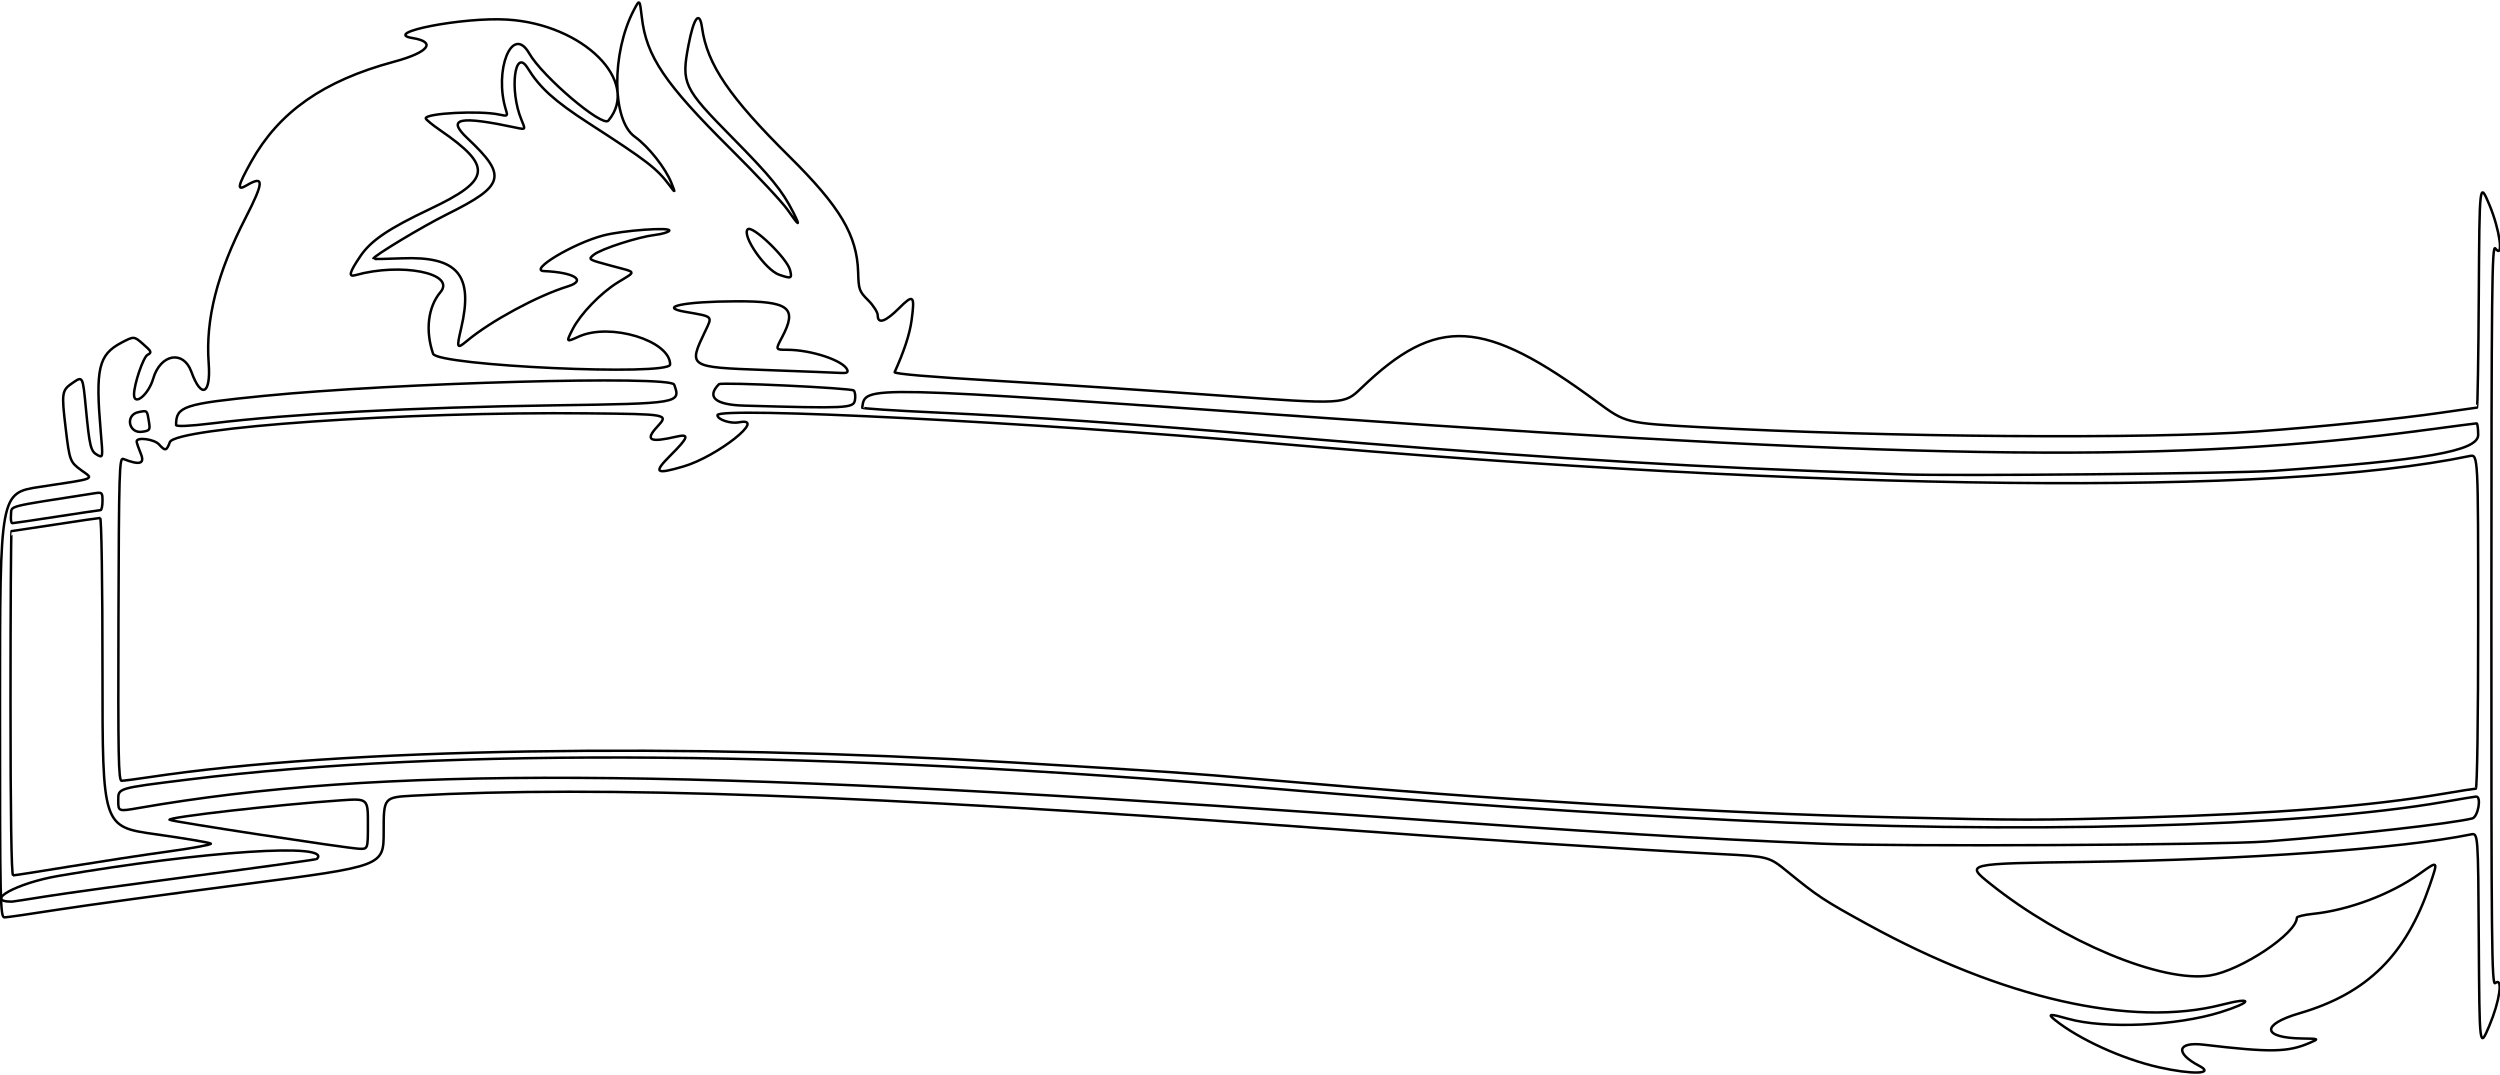
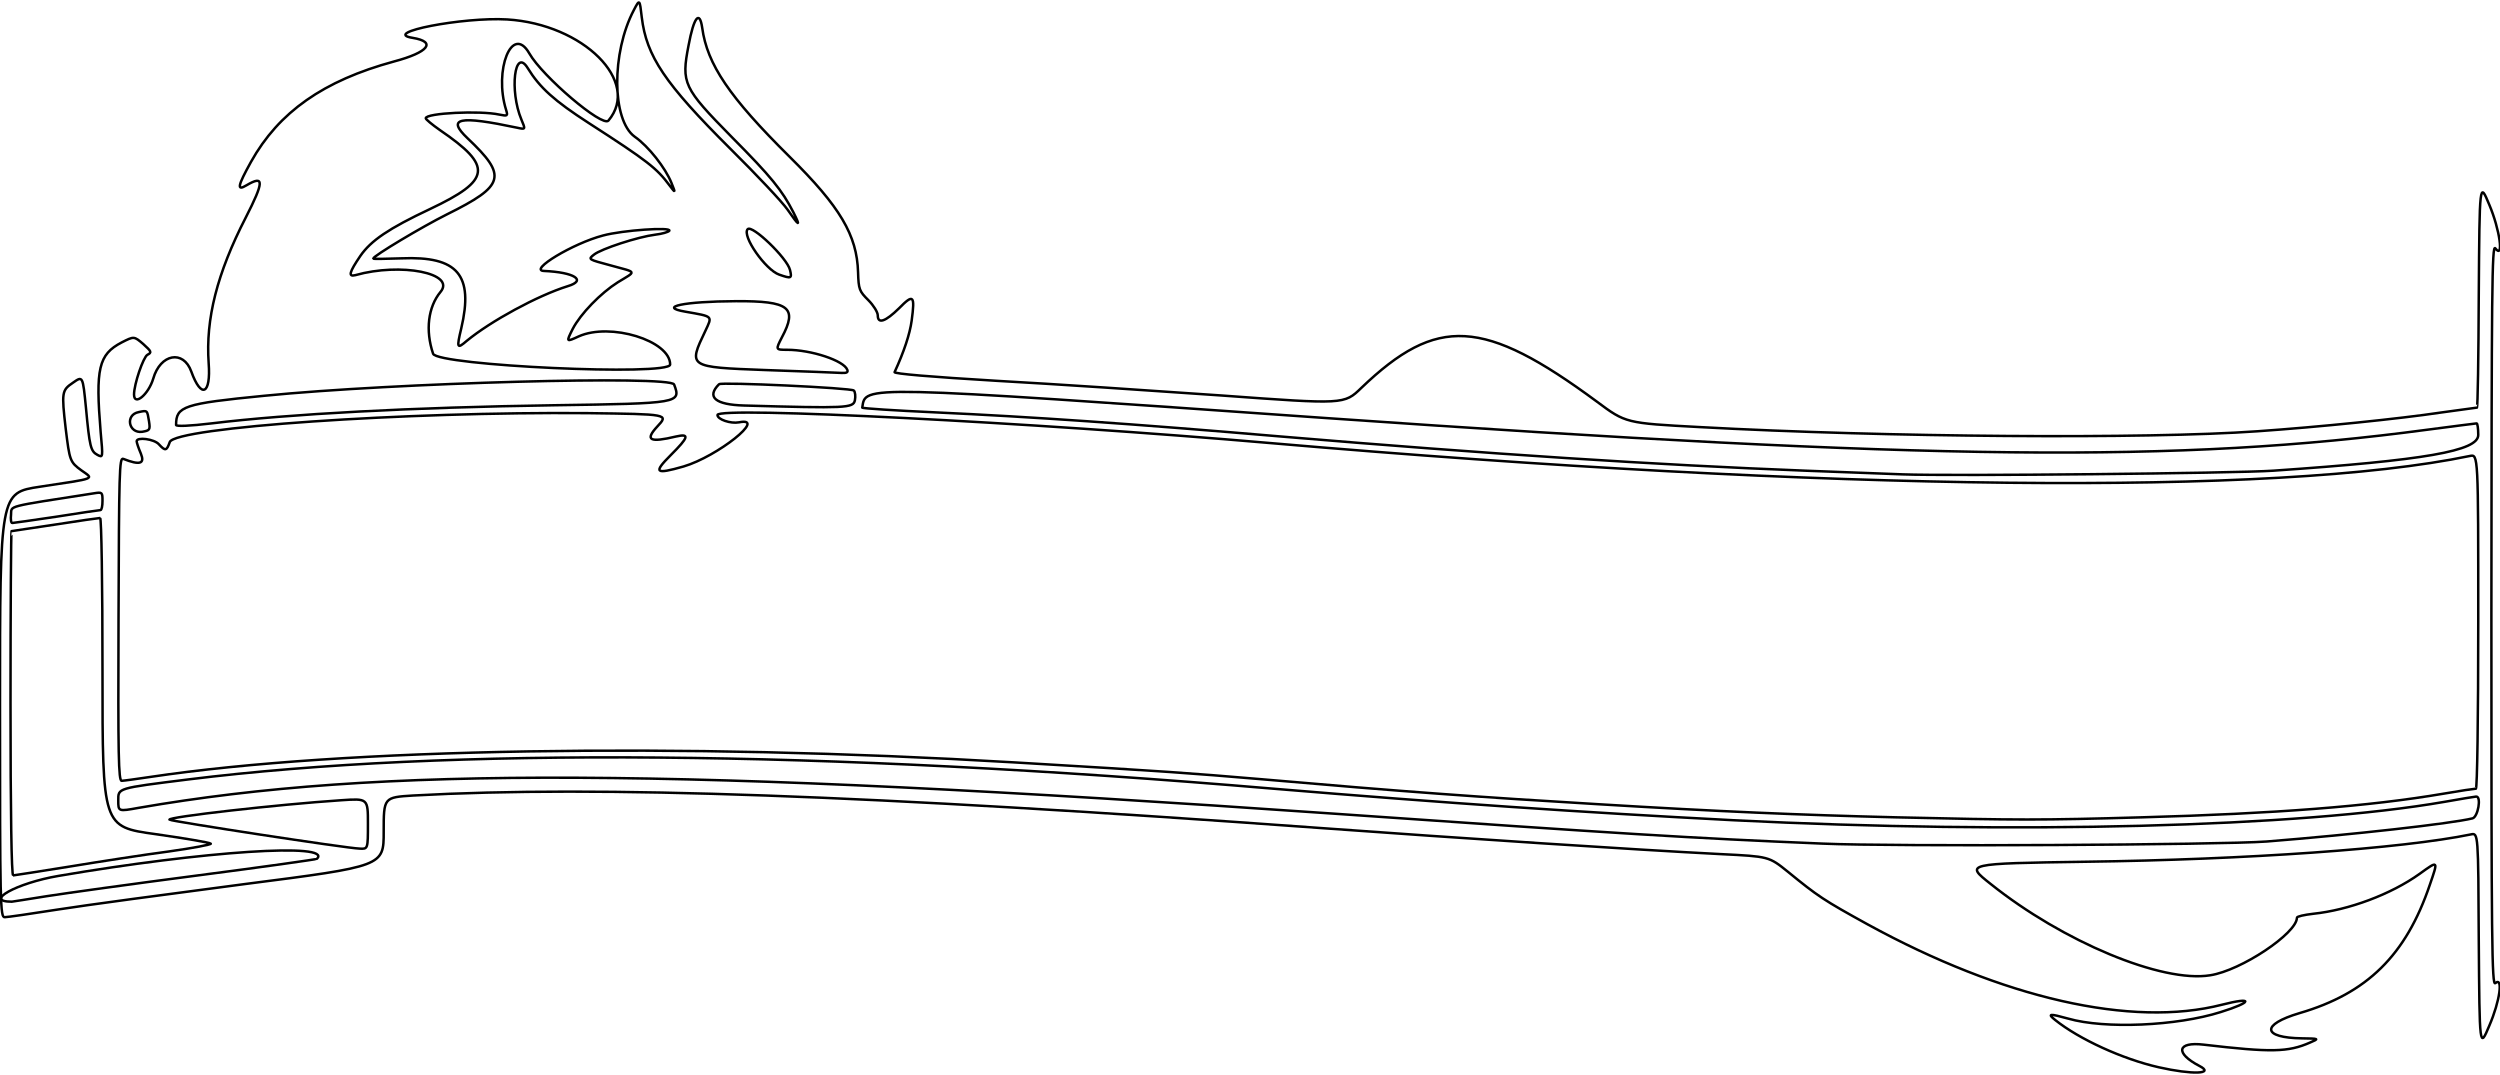
- <svg xmlns="http://www.w3.org/2000/svg" baseProfile="full" height="86px" version="1.1" viewBox="0.0,-6.834834920255162e-10,951.307,407.182" width="200px">
+ <svg xmlns="http://www.w3.org/2000/svg" baseProfile="full" height="86px" version="1.1" viewBox="0.0,0.034,951.277,407.176" width="200px">
  <defs />
-   <path d="M 821.354,405.152 C 807.661,402.058 791.072,394.496 782.0,387.212 C 778.981,384.789 779.821,384.71 787.0,386.74 C 800.858,390.661 828.263,389.464 845.011,384.207 C 857.229,380.372 857.59,378.266 845.496,381.373 C 811.182,390.188 762.067,379.047 710.605,350.774 C 693.873,341.582 691.837,340.242 680.309,330.849 C 673.119,324.99 673.119,324.99 654.809,324.058 C 621.648,322.37 556.375,318.142 501.5,314.129 C 329.723,301.567 227.597,297.918 157.25,301.829 C 146.0,302.454 146.0,302.454 145.998,315.558 C 145.996,328.661 145.996,328.661 93.115,335.504 C 64.031,339.268 31.969,343.645 21.867,345.232 C 11.765,346.818 2.712,348.126 1.75,348.138 C 0.098,348.16 0.0,343.657 0.0,267.389 C 0.0,186.618 0.0,186.618 15.25,184.316 C 36.967,181.038 35.78,181.508 31.022,178.062 C 26.645,174.891 26.468,174.423 25.01,162.187 C 23.358,148.324 23.473,147.592 27.75,144.679 C 31.5,142.126 31.5,142.126 32.661,154.221 C 34.098,169.188 34.502,170.824 37.112,172.221 C 39.188,173.332 39.195,173.284 38.35,163.5 C 36.257,139.268 37.472,134.033 46.264,129.429 C 50.996,126.95 50.996,126.95 54.495,130.022 C 57.718,132.852 57.847,133.173 56.127,134.093 C 54.506,134.961 51.0,145.279 51.0,149.183 C 51.0,153.782 56.532,149.212 58.289,143.161 C 61.026,133.735 69.783,132.14 72.811,140.514 C 76.602,150.999 80.298,149.196 79.412,137.293 C 78.165,120.549 82.607,103.066 93.496,81.858 C 100.508,68.201 100.568,65.622 93.784,69.63 C 90.006,71.861 90.383,69.943 95.547,60.661 C 106.119,41.658 123.068,29.78 149.931,22.549 C 163.127,18.997 166.236,15.022 156.976,13.541 C 144.834,11.599 176.155,5.49 193.0,6.514 C 222.041,8.28 243.958,30.177 231.484,44.963 C 229.246,47.616 206.417,28.212 201.37,19.367 C 194.947,8.11 187.777,25.722 192.554,41.022 C 193.252,43.256 193.115,43.345 190.033,42.668 C 182.732,41.064 162.0,42.11 162.0,44.082 C 162.0,44.493 164.446,46.513 167.436,48.572 C 187.556,62.429 186.908,67.564 163.65,78.578 C 147.843,86.064 141.161,90.585 137.147,96.512 C 132.924,102.747 132.449,104.549 135.235,103.765 C 152.643,98.866 173.636,103.051 167.605,110.218 C 162.861,115.856 161.784,124.84 164.794,133.661 C 166.357,138.24 254.982,142.263 254.997,137.755 C 255.027,128.689 232.198,121.71 220.25,127.134 C 215.368,129.35 215.359,129.339 217.919,124.319 C 220.884,118.508 228.553,110.559 235.084,106.528 C 242.281,102.086 242.619,102.88 232.362,100.124 C 223.763,97.813 223.734,97.794 225.956,95.996 C 228.687,93.784 242.761,89.229 249.279,88.448 C 251.908,88.133 254.342,87.417 254.688,86.857 C 255.601,85.379 236.875,86.728 229.535,88.67 C 218.033,91.712 200.993,101.955 207.0,102.216 C 218.628,102.72 223.383,105.787 216.043,108.047 C 204.543,111.589 186.662,121.264 177.624,128.834 C 173.852,131.994 173.681,131.616 175.463,124.055 C 180.273,103.651 174.196,96.484 152.831,97.364 C 146.874,97.61 142.0,97.693 142.0,97.549 C 142.0,96.544 160.558,85.351 170.0,80.66 C 192.156,69.655 193.13,66.072 177.879,51.686 C 169.753,44.019 174.623,42.995 196.751,47.718 C 200.003,48.411 200.003,48.411 198.41,44.6 C 193.797,33.558 195.806,16.874 200.777,24.952 C 205.391,32.451 211.021,37.537 224.0,45.928 C 246.454,60.446 249.894,63.096 254.815,69.661 C 257.064,72.661 257.064,72.661 255.497,68.706 C 253.237,63 246.774,54.841 241.532,51.076 C 232.808,44.811 232.63,19.236 241.196,2.892 C 243.414,-1.339 243.414,-1.339 244.23,5.661 C 245.959,20.497 252.908,30.804 277.944,55.661 C 287.915,65.561 297.707,76.023 299.703,78.911 C 304.099,85.27 304.756,85.571 301.883,79.911 C 297.635,71.54 293.468,66.438 278.403,51.161 C 260.042,32.542 259.222,30.807 261.964,16.352 C 263.997,5.631 266.193,2.799 267.152,9.661 C 269.097,23.575 277.537,36.008 300.416,58.661 C 319.718,77.773 326.138,88.589 326.544,102.684 C 326.735,109.308 326.953,109.913 330.373,113.334 C 332.368,115.329 334,117.906 334,119.061 C 334,122.499 336.921,121.525 342.08,116.367 C 347.635,110.812 348.189,111.358 346.86,121.077 C 346.158,126.208 343.976,132.856 340.429,140.669 C 340.135,141.317 354.008,142.496 379.236,143.968 C 400.831,145.229 439.425,147.774 465,149.626 C 511.5,152.992 511.5,152.992 518.0,146.742 C 546.796,119.058 564.491,120.084 607.644,151.943 C 618.632,160.055 618.632,160.055 646.566,161.579 C 717.615,165.455 817.013,166.221 859.0,163.216 C 882.104,161.562 913.318,158.392 928.59,156.148 C 936.026,155.055 942.305,154.161 942.544,154.161 C 942.783,154.161 943.096,134.793 943.239,111.122 C 943.5,68.083 943.5,68.083 947.25,76.957 C 951.237,86.391 952.822,97.952 949.532,93.602 C 948.239,91.892 948.06,108.511 948.032,233.033 C 948.004,358.587 948.168,374.266 949.5,373.161 C 952.537,370.641 951.252,379.896 947.25,389.365 C 943.5,398.239 943.5,398.239 943.239,357.123 C 942.978,316.007 942.978,316.007 940.239,316.57 C 913.98,321.974 854.655,326.209 793.608,327.038 C 747.716,327.661 747.716,327.661 757.399,335.402 C 784.914,357.401 822.749,373.167 841.009,370.243 C 852.757,368.362 874.0,354.211 874.0,348.267 C 874.0,347.815 876.794,347.154 880.21,346.797 C 893.748,345.382 909.772,339.354 920.673,331.574 C 927.864,326.443 927.821,326.398 924.644,335.736 C 915.519,362.559 900.741,377.117 875.0,384.639 C 860.205,388.963 860.73,394.001 876.0,394.228 C 882.5,394.324 882.5,394.324 879.0,395.847 C 870.619,399.495 864.157,399.613 838.5,396.585 C 828.391,395.391 827.54,399.794 836.934,404.689 C 842.897,407.795 834.199,408.054 821.354,405.152 L 821.354,405.152" fill="none" stroke="#000000" stroke-width="0.951" />
-   <path d="M 17.767,340.118 C 24.77,338.994 50.678,335.428 75.341,332.193 C 100.003,328.959 120.355,326.139 120.567,325.927 C 126.844,319.65 77.678,322.869 22.25,332.364 C 6.354,335.087 -6.45,342.161 4.517,342.161 C 4.801,342.161 10.763,341.241 17.767,340.118" fill="none" stroke="#000000" stroke-width="0.951" />
-   <path d="M 26.726,328.755 C 38.152,326.882 55.035,324.315 64.245,323.051 C 73.455,321.786 80.655,320.441 80.245,320.063 C 79.835,319.684 70.387,318.089 59.25,316.519 C 39.0,313.663 39.0,313.663 39.0,254.912 C 39.0,221.049 38.621,196.161 38.106,196.161 C 37.614,196.161 29.916,197.286 21,198.661 C 12.084,200.036 4.611,201.161 4.394,201.161 C 4.177,201.161 4,230.636 4,266.661 C 4,308.584 4.351,332.161 4.976,332.161 C 5.513,332.161 15.3,330.628 26.726,328.755 L 26.726,328.755" fill="none" stroke="#000000" stroke-width="0.951" />
-   <path d="M 140.0,312.532 C 140.0,302.903 140.0,302.903 129.75,303.6 C 105.666,305.237 63.535,310.029 64.524,311.019 C 65.149,311.643 132.142,321.865 136.75,322.038 C 140.0,322.161 140.0,322.161 140.0,312.532 L 140.0,312.532" fill="none" stroke="#000000" stroke-width="0.951" />
-   <path d="M 862.5,319.26 C 895.096,316.698 932.565,312.502 940.75,310.495 C 942.941,309.958 944.349,302.142 942.25,302.171 C 941.837,302.177 936.437,303.067 930.25,304.15 C 875.18,313.787 767.004,316.586 659.5,311.156 C 601.787,308.24 550.282,304.708 484.5,299.153 C 312.458,284.624 170.495,283.44 71.5,295.707 C 44.38,299.068 45.0,298.882 45.0,303.654 C 45.0,307.872 45.0,307.872 52.725,306.529 C 144.356,290.595 255.229,291.131 507.5,308.73 C 617.857,316.429 643.073,317.972 693.5,320.112 C 720.528,321.259 845.046,320.631 862.5,319.26 L 862.5,319.26" fill="none" stroke="#000000" stroke-width="0.951" />
-   <path d="M 815.0,310.132 C 865.643,308.699 901.745,305.855 929.849,301.087 C 936.092,300.027 941.604,299.161 942.099,299.161 C 942.624,299.161 943.0,272.606 943.0,235.536 C 943.0,171.911 943.0,171.911 939.75,172.59 C 866.297,187.938 696.069,186.099 483.5,167.659 C 392.342,159.752 273.0,153.727 273.0,157.033 C 273.0,158.734 278.037,160.399 281.25,159.759 C 292.124,157.593 273,172.767 260.068,176.565 C 249.344,179.715 248.497,178.983 255.16,172.321 C 262.081,165.4 262.487,164.026 257.25,165.242 C 247.189,167.579 245.35,166.59 250.123,161.411 C 254.5,156.661 254.5,156.661 223.5,156.348 C 154.408,155.651 66.752,161.708 64.631,167.326 C 63.36,170.695 62.881,170.792 60.5,168.161 C 58.68,166.15 52,165.268 52,167.039 C 52,167.522 52.708,169.611 53.573,171.681 C 55.204,175.585 53.19,176.19 46.888,173.692 C 45.417,173.108 45.258,178.438 45.077,234.607 C 44.908,286.755 45.092,296.161 46.276,296.161 C 47.045,296.161 52.046,295.505 57.389,294.703 C 130.262,283.763 258.371,281.629 386.0,289.229 C 446.759,292.846 451.261,293.153 480.0,295.63 C 533.68,300.257 564.194,302.52 608.0,305.123 C 654.05,307.859 685.036,309.216 721.5,310.092 C 768.325,311.217 776.537,311.22 815.0,310.132 L 815.0,310.132" fill="none" stroke="#000000" stroke-width="0.951" />
-   <path d="M 21.5,195.669 C 30.3,194.313 37.837,193.194 38.25,193.182 C 38.663,193.17 39.0,191.614 39.0,189.724 C 39.0,186.409 38.884,186.305 35.75,186.793 C 1.662,192.099 4.53,191.361 4.187,194.915 C 4.014,196.7 4.239,198.155 4.687,198.147 C 5.134,198.139 12.7,197.024 21.5,195.669 L 21.5,195.669" fill="none" stroke="#000000" stroke-width="0.951" />
-   <path d="M 865.0,178.232 C 922.991,174.215 943.0,170.707 943.0,164.557 C 943.0,162.139 942.74,160.161 942.421,160.161 C 942.103,160.161 933.666,161.255 923.671,162.592 C 828.731,175.297 735.505,174.314 505.0,158.175 C 325.916,145.637 329.404,145.715 328.085,154.205 C 328.038,154.505 340.461,155.316 355.69,156.007 C 392.283,157.669 430.291,160.306 487.5,165.152 C 566.975,171.885 630.524,176.029 687.0,178.161 C 702.675,178.753 719.325,179.383 724.0,179.561 C 742.381,180.262 850.388,179.245 865.0,178.232 L 865.0,178.232" fill="none" stroke="#000000" stroke-width="0.951" />
-   <path d="M 56.653,159.407 C 55.954,155.104 56.087,155.225 52.75,155.866 C 47.547,156.865 48.86,164.129 54.104,163.359 C 57.047,162.927 57.188,162.708 56.653,159.407 L 56.653,159.407" fill="none" stroke="#000000" stroke-width="0.951" />
-   <path d="M 80.526,160.182 C 110.057,156.555 157.026,154.077 210.929,153.301 C 258.66,152.613 259.167,152.526 256.527,145.411 C 255.207,141.854 150.629,144.728 100.5,149.698 C 69.768,152.746 67,153.661 67,160.783 C 67,161.432 72.238,161.199 80.526,160.182 L 80.526,160.182" fill="none" stroke="#000000" stroke-width="0.951" />
-   <path d="M 325.307,151.411 C 325.603,149.898 325.409,148.211 324.875,147.661 C 323.954,146.712 274.43,144.391 273.577,145.257 C 268.734,150.17 272.176,153.104 283.145,153.413 C 322.248,154.515 324.72,154.398 325.307,151.411" fill="none" stroke="#000000" stroke-width="0.951" />
-   <path d="M 322.422,139.819 C 321.066,136.285 308.71,132.161 299.479,132.161 C 295.056,132.161 295.056,132.161 297.528,127.512 C 303.58,116.13 300.423,113.639 280.041,113.716 C 260.238,113.79 250.164,115.891 260.804,117.728 C 271.493,119.573 271.149,119.241 268.378,125.029 C 261.804,138.765 261.835,138.785 291.132,139.852 C 305.635,140.38 318.723,140.891 320.219,140.987 C 322.126,141.109 322.784,140.761 322.422,139.819" fill="none" stroke="#000000" stroke-width="0.951" />
-   <path d="M 300.631,101.828 C 299.49,97.282 286.217,84.529 284.508,86.337 C 282.223,88.757 291.296,101.826 296.5,103.61 C 301.149,105.204 301.447,105.076 300.631,101.828" fill="none" stroke="#000000" stroke-width="0.951" />
+   <path d="M 821.4,405.2 C 807.7,402.1 791.1,394.5 782.0,387.2 C 779.0,384.8 779.8,384.7 787.0,386.7 C 800.9,390.7 828.3,389.5 845.0,384.2 C 857.2,380.4 857.6,378.3 845.5,381.4 C 811.2,390.2 762.1,379.0 710.6,350.8 C 693.9,341.6 691.8,340.2 680.3,330.8 C 673.1,325.0 673.1,325.0 654.8,324.1 C 621.6,322.4 556.4,318.1 501.5,314.1 C 329.7,301.6 227.6,297.9 157.2,301.8 C 146.0,302.5 146.0,302.5 146.0,315.6 C 146.0,328.7 146.0,328.7 93.1,335.5 C 64.0,339.3 32.0,343.6 21.9,345.2 C 11.8,346.8 2.7,348.1 1.8,348.1 C 0.1,348.2 0.0,343.7 0.0,267.4 C 0.0,186.6 0.0,186.6 15.2,184.3 C 37.0,181.0 35.8,181.5 31.0,178.1 C 26.6,174.9 26.5,174.4 25.0,162.2 C 23.4,148.3 23.5,147.6 27.8,144.7 C 31.5,142.1 31.5,142.1 32.7,154.2 C 34.1,169.2 34.5,170.8 37.1,172.2 C 39.2,173.3 39.2,173.3 38.3,163.5 C 36.3,139.3 37.5,134.0 46.3,129.4 C 51.0,127.0 51.0,127.0 54.5,130.0 C 57.7,132.9 57.8,133.2 56.1,134.1 C 54.5,135.0 51.0,145.3 51.0,149.2 C 51.0,153.8 56.5,149.2 58.3,143.2 C 61.0,133.7 69.8,132.1 72.8,140.5 C 76.6,151.0 80.3,149.2 79.4,137.3 C 78.2,120.5 82.6,103.1 93.5,81.9 C 100.5,68.2 100.6,65.6 93.8,69.6 C 90.0,71.9 90.4,69.9 95.5,60.7 C 106.1,41.7 123.1,29.8 149.9,22.5 C 163.1,19.0 166.2,15.0 157.0,13.5 C 144.8,11.6 176.2,5.5 193.0,6.5 C 222.0,8.3 244.0,30.2 231.5,45.0 C 229.2,47.6 206.4,28.2 201.4,19.4 C 194.9,8.1 187.8,25.7 192.6,41.0 C 193.3,43.3 193.1,43.3 190.0,42.7 C 182.7,41.1 162.0,42.1 162.0,44.1 C 162.0,44.5 164.4,46.5 167.4,48.6 C 187.6,62.4 186.9,67.6 163.7,78.6 C 147.8,86.1 141.2,90.6 137.1,96.5 C 132.9,102.7 132.4,104.5 135.2,103.8 C 152.6,98.9 173.6,103.1 167.6,110.2 C 162.9,115.9 161.8,124.8 164.8,133.7 C 166.4,138.2 255.0,142.3 255.0,137.8 C 255.0,128.7 232.2,121.7 220.2,127.1 C 215.4,129.3 215.4,129.3 217.9,124.3 C 220.9,118.5 228.6,110.6 235.1,106.5 C 242.3,102.1 242.6,102.9 232.4,100.1 C 223.8,97.8 223.7,97.8 226.0,96.0 C 228.7,93.8 242.8,89.2 249.3,88.4 C 251.9,88.1 254.3,87.4 254.7,86.9 C 255.6,85.4 236.9,86.7 229.5,88.7 C 218.0,91.7 201.0,102.0 207.0,102.2 C 218.6,102.7 223.4,105.8 216.0,108.0 C 204.5,111.6 186.7,121.3 177.6,128.8 C 173.9,132.0 173.7,131.6 175.5,124.1 C 180.3,103.7 174.2,96.5 152.8,97.4 C 146.9,97.6 142.0,97.7 142.0,97.5 C 142.0,96.5 160.6,85.4 170.0,80.7 C 192.2,69.7 193.1,66.1 177.9,51.7 C 169.8,44.0 174.6,43.0 196.8,47.7 C 200.0,48.4 200.0,48.4 198.4,44.6 C 193.8,33.6 195.8,16.9 200.8,25.0 C 205.4,32.5 211.0,37.5 224.0,45.9 C 246.5,60.4 249.9,63.1 254.8,69.7 C 257.1,72.7 257.1,72.7 255.5,68.7 C 253.2,63.0 246.8,54.8 241.5,51.1 C 232.8,44.8 232.6,19.2 241.2,2.9 C 243.4,-1.3 243.4,-1.3 244.2,5.7 C 246.0,20.5 252.9,30.8 277.9,55.7 C 287.9,65.6 297.7,76.0 299.7,78.9 C 304.1,85.3 304.8,85.6 301.9,79.9 C 297.6,71.5 293.5,66.4 278.4,51.2 C 260.0,32.5 259.2,30.8 262.0,16.4 C 264.0,5.6 266.2,2.8 267.2,9.7 C 269.1,23.6 277.5,36.0 300.4,58.7 C 319.7,77.8 326.1,88.6 326.5,102.7 C 326.7,109.3 327.0,109.9 330.4,113.3 C 332.4,115.3 334.0,117.9 334.0,119.1 C 334.0,122.5 336.9,121.5 342.1,116.4 C 347.6,110.8 348.2,111.4 346.9,121.1 C 346.2,126.2 344.0,132.9 340.4,140.7 C 340.1,141.3 354.0,142.5 379.2,144.0 C 400.8,145.2 439.4,147.8 465.0,149.6 C 511.5,153.0 511.5,153.0 518.0,146.7 C 546.8,119.1 564.5,120.1 607.6,151.9 C 618.6,160.1 618.6,160.1 646.6,161.6 C 717.6,165.5 817.0,166.2 859.0,163.2 C 882.1,161.6 913.3,158.4 928.6,156.1 C 936.0,155.1 942.3,154.2 942.5,154.2 C 942.8,154.2 943.1,134.8 943.2,111.1 C 943.5,68.1 943.5,68.1 947.2,77.0 C 951.2,86.4 952.8,98.0 949.5,93.6 C 948.2,91.9 948.1,108.5 948.0,233.0 C 948.0,358.6 948.2,374.3 949.5,373.2 C 952.5,370.6 951.3,379.9 947.2,389.4 C 943.5,398.2 943.5,398.2 943.2,357.1 C 943.0,316.0 943.0,316.0 940.2,316.6 C 914.0,322.0 854.7,326.2 793.6,327.0 C 747.7,327.7 747.7,327.7 757.4,335.4 C 784.9,357.4 822.7,373.2 841.0,370.2 C 852.8,368.4 874.0,354.2 874.0,348.3 C 874.0,347.8 876.8,347.2 880.2,346.8 C 893.7,345.4 909.8,339.4 920.7,331.6 C 927.9,326.4 927.8,326.4 924.6,335.7 C 915.5,362.6 900.7,377.1 875.0,384.6 C 860.2,389.0 860.7,394.0 876.0,394.2 C 882.5,394.3 882.5,394.3 879.0,395.8 C 870.6,399.5 864.2,399.6 838.5,396.6 C 828.4,395.4 827.5,399.8 836.9,404.7 C 842.9,407.8 834.2,408.1 821.4,405.2 L 821.4,405.2" fill="none" stroke="#000000" stroke-width="0.951" />
+   <path d="M 17.8,340.1 C 24.8,339.0 50.7,335.4 75.3,332.2 C 100.0,329.0 120.4,326.1 120.6,325.9 C 126.8,319.7 77.7,322.9 22.2,332.4 C 6.4,335.1 -6.5,342.2 4.5,342.2 C 4.8,342.2 10.8,341.2 17.8,340.1" fill="none" stroke="#000000" stroke-width="0.951" />
+   <path d="M 26.7,328.8 C 38.2,326.9 55.0,324.3 64.2,323.1 C 73.5,321.8 80.7,320.4 80.2,320.1 C 79.8,319.7 70.4,318.1 59.2,316.5 C 39.0,313.7 39.0,313.7 39.0,254.9 C 39.0,221.0 38.6,196.2 38.1,196.2 C 37.6,196.2 29.9,197.3 21.0,198.7 C 12.1,200.0 4.6,201.2 4.4,201.2 C 4.2,201.2 4.0,230.6 4.0,266.7 C 4.0,308.6 4.4,332.2 5.0,332.2 C 5.5,332.2 15.3,330.6 26.7,328.8 L 26.7,328.8" fill="none" stroke="#000000" stroke-width="0.951" />
+   <path d="M 140.0,312.5 C 140.0,302.9 140.0,302.9 129.8,303.6 C 105.7,305.2 63.5,310.0 64.5,311.0 C 65.1,311.6 132.1,321.9 136.8,322.0 C 140.0,322.2 140.0,322.2 140.0,312.5 L 140.0,312.5" fill="none" stroke="#000000" stroke-width="0.951" />
+   <path d="M 862.5,319.3 C 895.1,316.7 932.6,312.5 940.8,310.5 C 942.9,310.0 944.3,302.1 942.2,302.2 C 941.8,302.2 936.4,303.1 930.2,304.2 C 875.2,313.8 767.0,316.6 659.5,311.2 C 601.8,308.2 550.3,304.7 484.5,299.2 C 312.5,284.6 170.5,283.4 71.5,295.7 C 44.4,299.1 45.0,298.9 45.0,303.7 C 45.0,307.9 45.0,307.9 52.7,306.5 C 144.4,290.6 255.2,291.1 507.5,308.7 C 617.9,316.4 643.1,318.0 693.5,320.1 C 720.5,321.3 845.0,320.6 862.5,319.3 L 862.5,319.3" fill="none" stroke="#000000" stroke-width="0.951" />
+   <path d="M 815.0,310.1 C 865.6,308.7 901.7,305.9 929.8,301.1 C 936.1,300.0 941.6,299.2 942.1,299.2 C 942.6,299.2 943.0,272.6 943.0,235.5 C 943.0,171.9 943.0,171.9 939.8,172.6 C 866.3,187.9 696.1,186.1 483.5,167.7 C 392.3,159.8 273.0,153.7 273.0,157.0 C 273.0,158.7 278.0,160.4 281.2,159.8 C 292.1,157.6 273.0,172.8 260.1,176.6 C 249.3,179.7 248.5,179.0 255.2,172.3 C 262.1,165.4 262.5,164.0 257.2,165.2 C 247.2,167.6 245.3,166.6 250.1,161.4 C 254.5,156.7 254.5,156.7 223.5,156.3 C 154.4,155.7 66.8,161.7 64.6,167.3 C 63.4,170.7 62.9,170.8 60.5,168.2 C 58.7,166.1 52.0,165.3 52.0,167.0 C 52.0,167.5 52.7,169.6 53.6,171.7 C 55.2,175.6 53.2,176.2 46.9,173.7 C 45.4,173.1 45.3,178.4 45.1,234.6 C 44.9,286.8 45.1,296.2 46.3,296.2 C 47.0,296.2 52.0,295.5 57.4,294.7 C 130.3,283.8 258.4,281.6 386.0,289.2 C 446.8,292.8 451.3,293.2 480.0,295.6 C 533.7,300.3 564.2,302.5 608.0,305.1 C 654.0,307.9 685.0,309.2 721.5,310.1 C 768.3,311.2 776.5,311.2 815.0,310.1 L 815.0,310.1" fill="none" stroke="#000000" stroke-width="0.951" />
+   <path d="M 21.5,195.7 C 30.3,194.3 37.8,193.2 38.2,193.2 C 38.7,193.2 39.0,191.6 39.0,189.7 C 39.0,186.4 38.9,186.3 35.8,186.8 C 1.7,192.1 4.5,191.4 4.2,194.9 C 4.0,196.7 4.2,198.2 4.7,198.1 C 5.1,198.1 12.7,197.0 21.5,195.7 L 21.5,195.7" fill="none" stroke="#000000" stroke-width="0.951" />
+   <path d="M 865.0,178.2 C 923.0,174.2 943.0,170.7 943.0,164.6 C 943.0,162.1 942.7,160.2 942.4,160.2 C 942.1,160.2 933.7,161.3 923.7,162.6 C 828.7,175.3 735.5,174.3 505.0,158.2 C 325.9,145.6 329.4,145.7 328.1,154.2 C 328.0,154.5 340.5,155.3 355.7,156.0 C 392.3,157.7 430.3,160.3 487.5,165.2 C 567.0,171.9 630.5,176.0 687.0,178.2 C 702.7,178.8 719.3,179.4 724.0,179.6 C 742.4,180.3 850.4,179.2 865.0,178.2 L 865.0,178.2" fill="none" stroke="#000000" stroke-width="0.951" />
+   <path d="M 56.7,159.4 C 56.0,155.1 56.1,155.2 52.8,155.9 C 47.5,156.9 48.9,164.1 54.1,163.4 C 57.0,162.9 57.2,162.7 56.7,159.4 L 56.7,159.4" fill="none" stroke="#000000" stroke-width="0.951" />
+   <path d="M 80.5,160.2 C 110.1,156.6 157.0,154.1 210.9,153.3 C 258.7,152.6 259.2,152.5 256.5,145.4 C 255.2,141.9 150.6,144.7 100.5,149.7 C 69.8,152.7 67.0,153.7 67.0,160.8 C 67.0,161.4 72.2,161.2 80.5,160.2 L 80.5,160.2" fill="none" stroke="#000000" stroke-width="0.951" />
+   <path d="M 325.3,151.4 C 325.6,149.9 325.4,148.2 324.9,147.7 C 324.0,146.7 274.4,144.4 273.6,145.3 C 268.7,150.2 272.2,153.1 283.1,153.4 C 322.2,154.5 324.7,154.4 325.3,151.4" fill="none" stroke="#000000" stroke-width="0.951" />
+   <path d="M 322.4,139.8 C 321.1,136.3 308.7,132.2 299.5,132.2 C 295.1,132.2 295.1,132.2 297.5,127.5 C 303.6,116.1 300.4,113.6 280.0,113.7 C 260.2,113.8 250.2,115.9 260.8,117.7 C 271.5,119.6 271.1,119.2 268.4,125.0 C 261.8,138.8 261.8,138.8 291.1,139.9 C 305.6,140.4 318.7,140.9 320.2,141.0 C 322.1,141.1 322.8,140.8 322.4,139.8" fill="none" stroke="#000000" stroke-width="0.951" />
+   <path d="M 300.6,101.8 C 299.5,97.3 286.2,84.5 284.5,86.3 C 282.2,88.8 291.3,101.8 296.5,103.6 C 301.1,105.2 301.4,105.1 300.6,101.8" fill="none" stroke="#000000" stroke-width="0.951" />
</svg>
